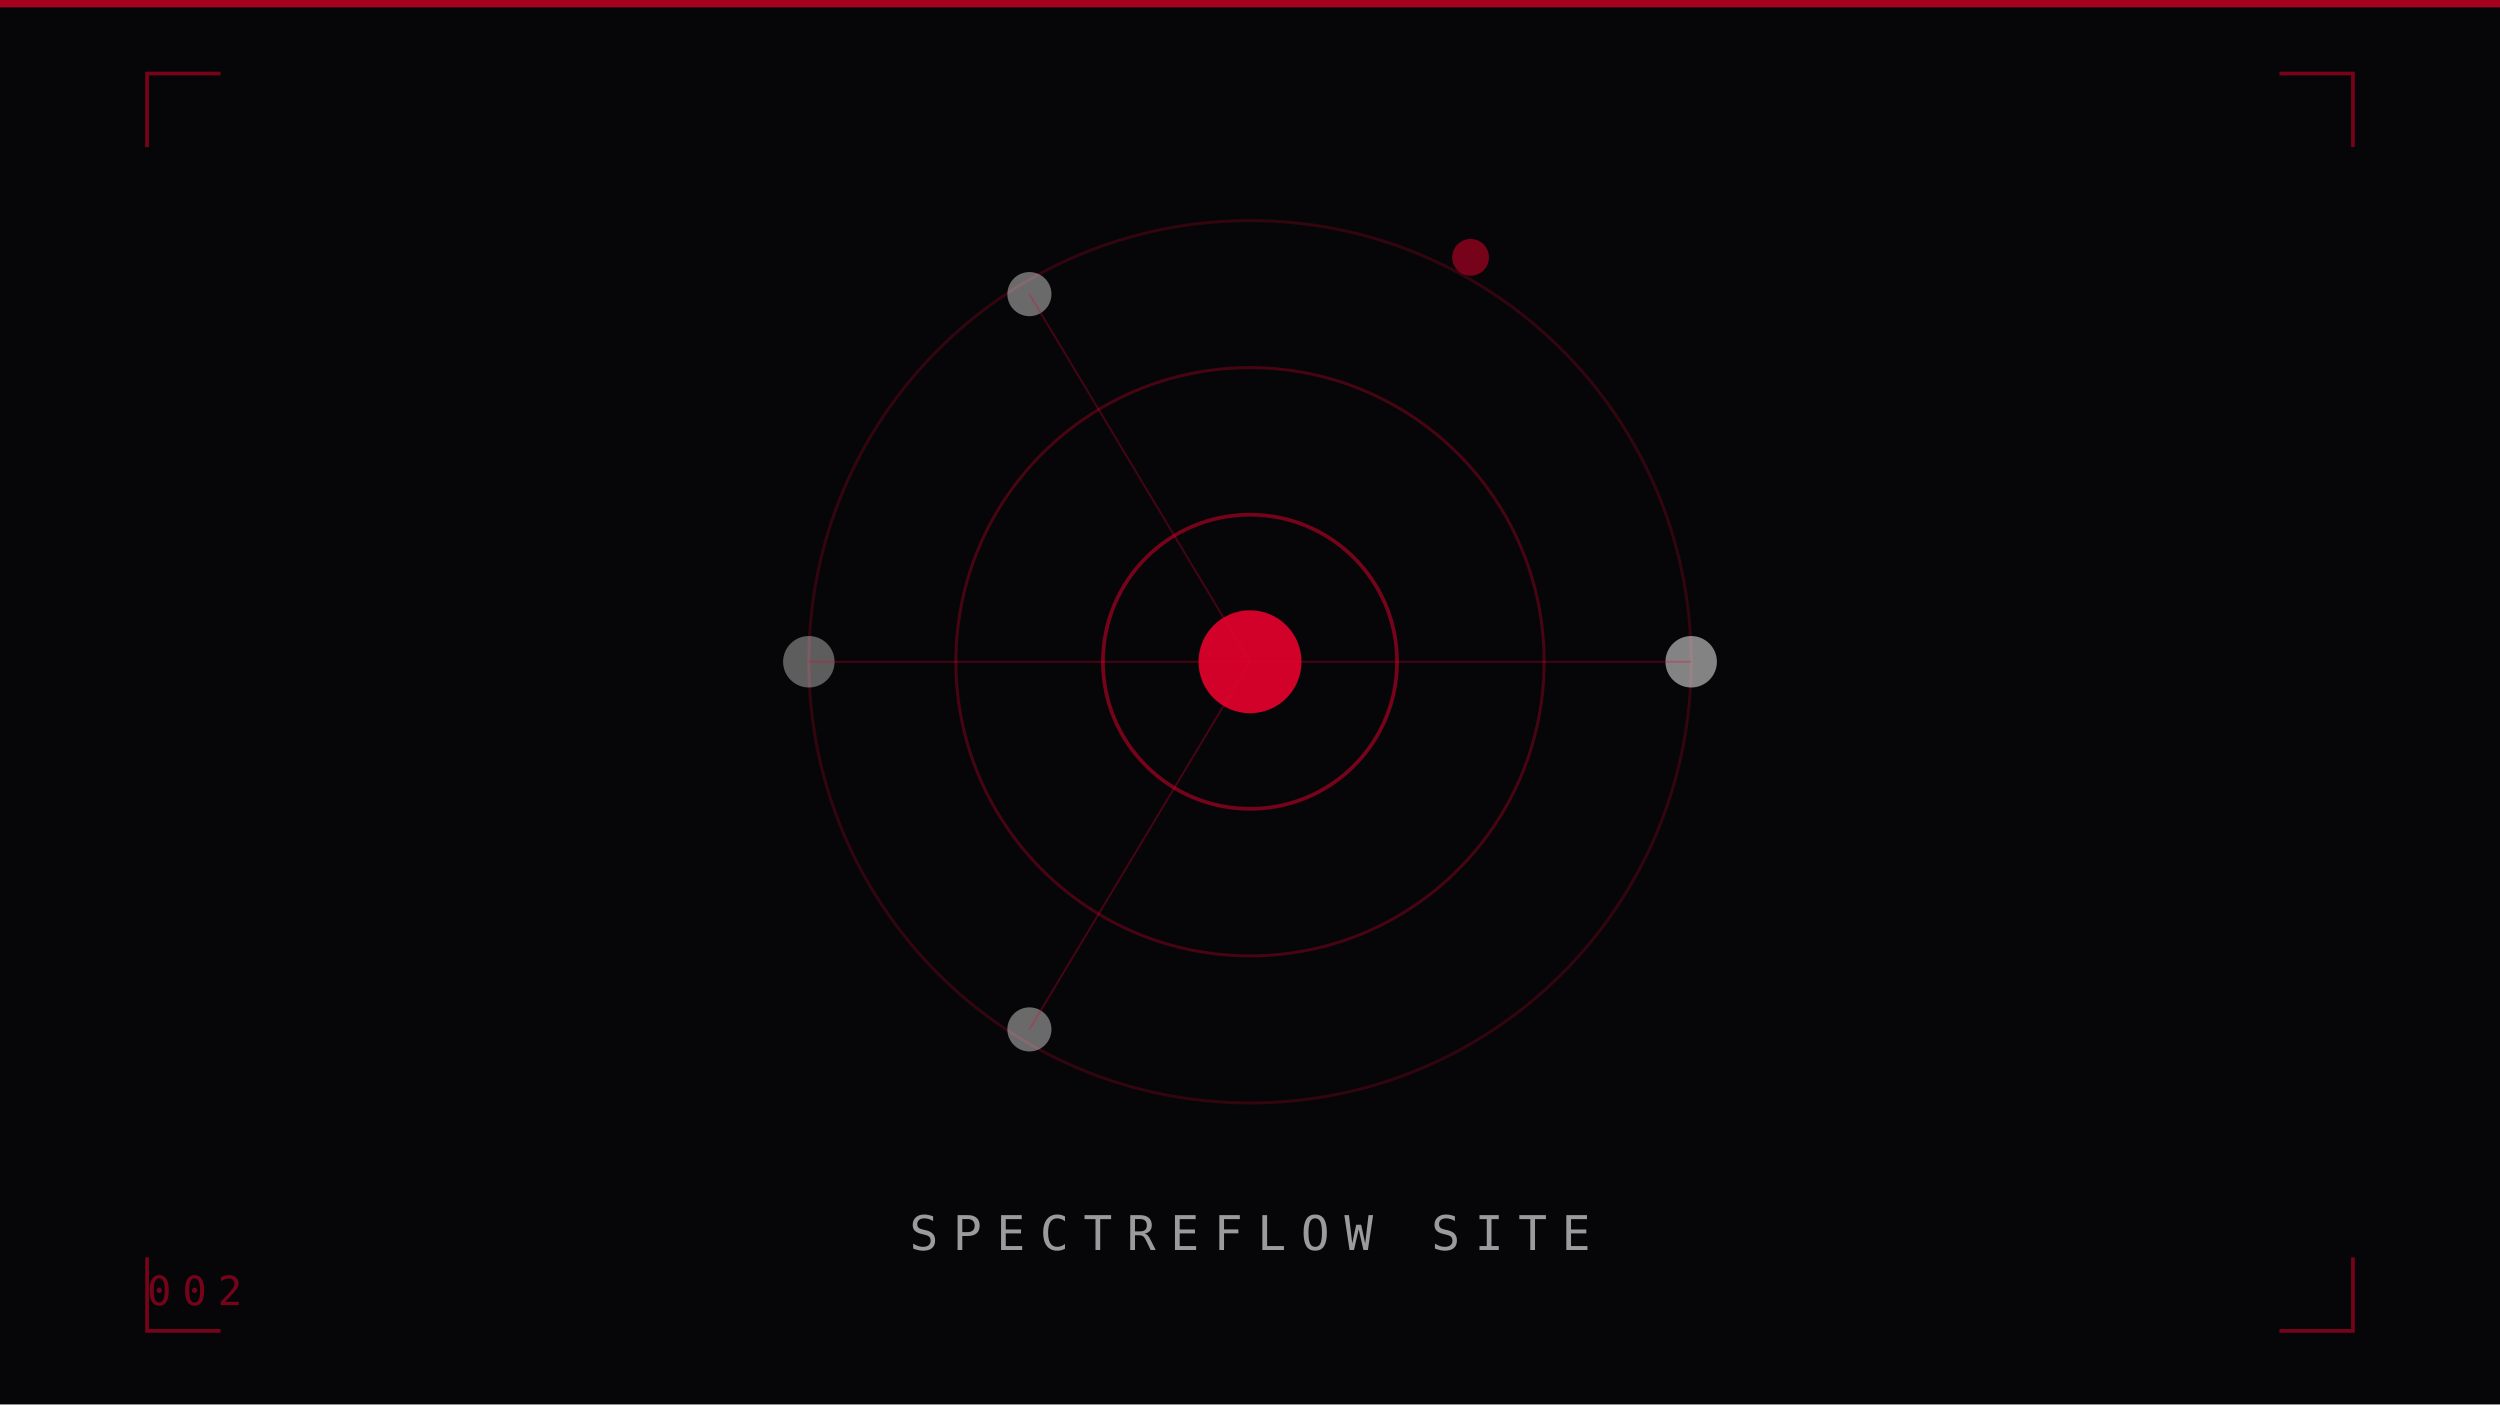
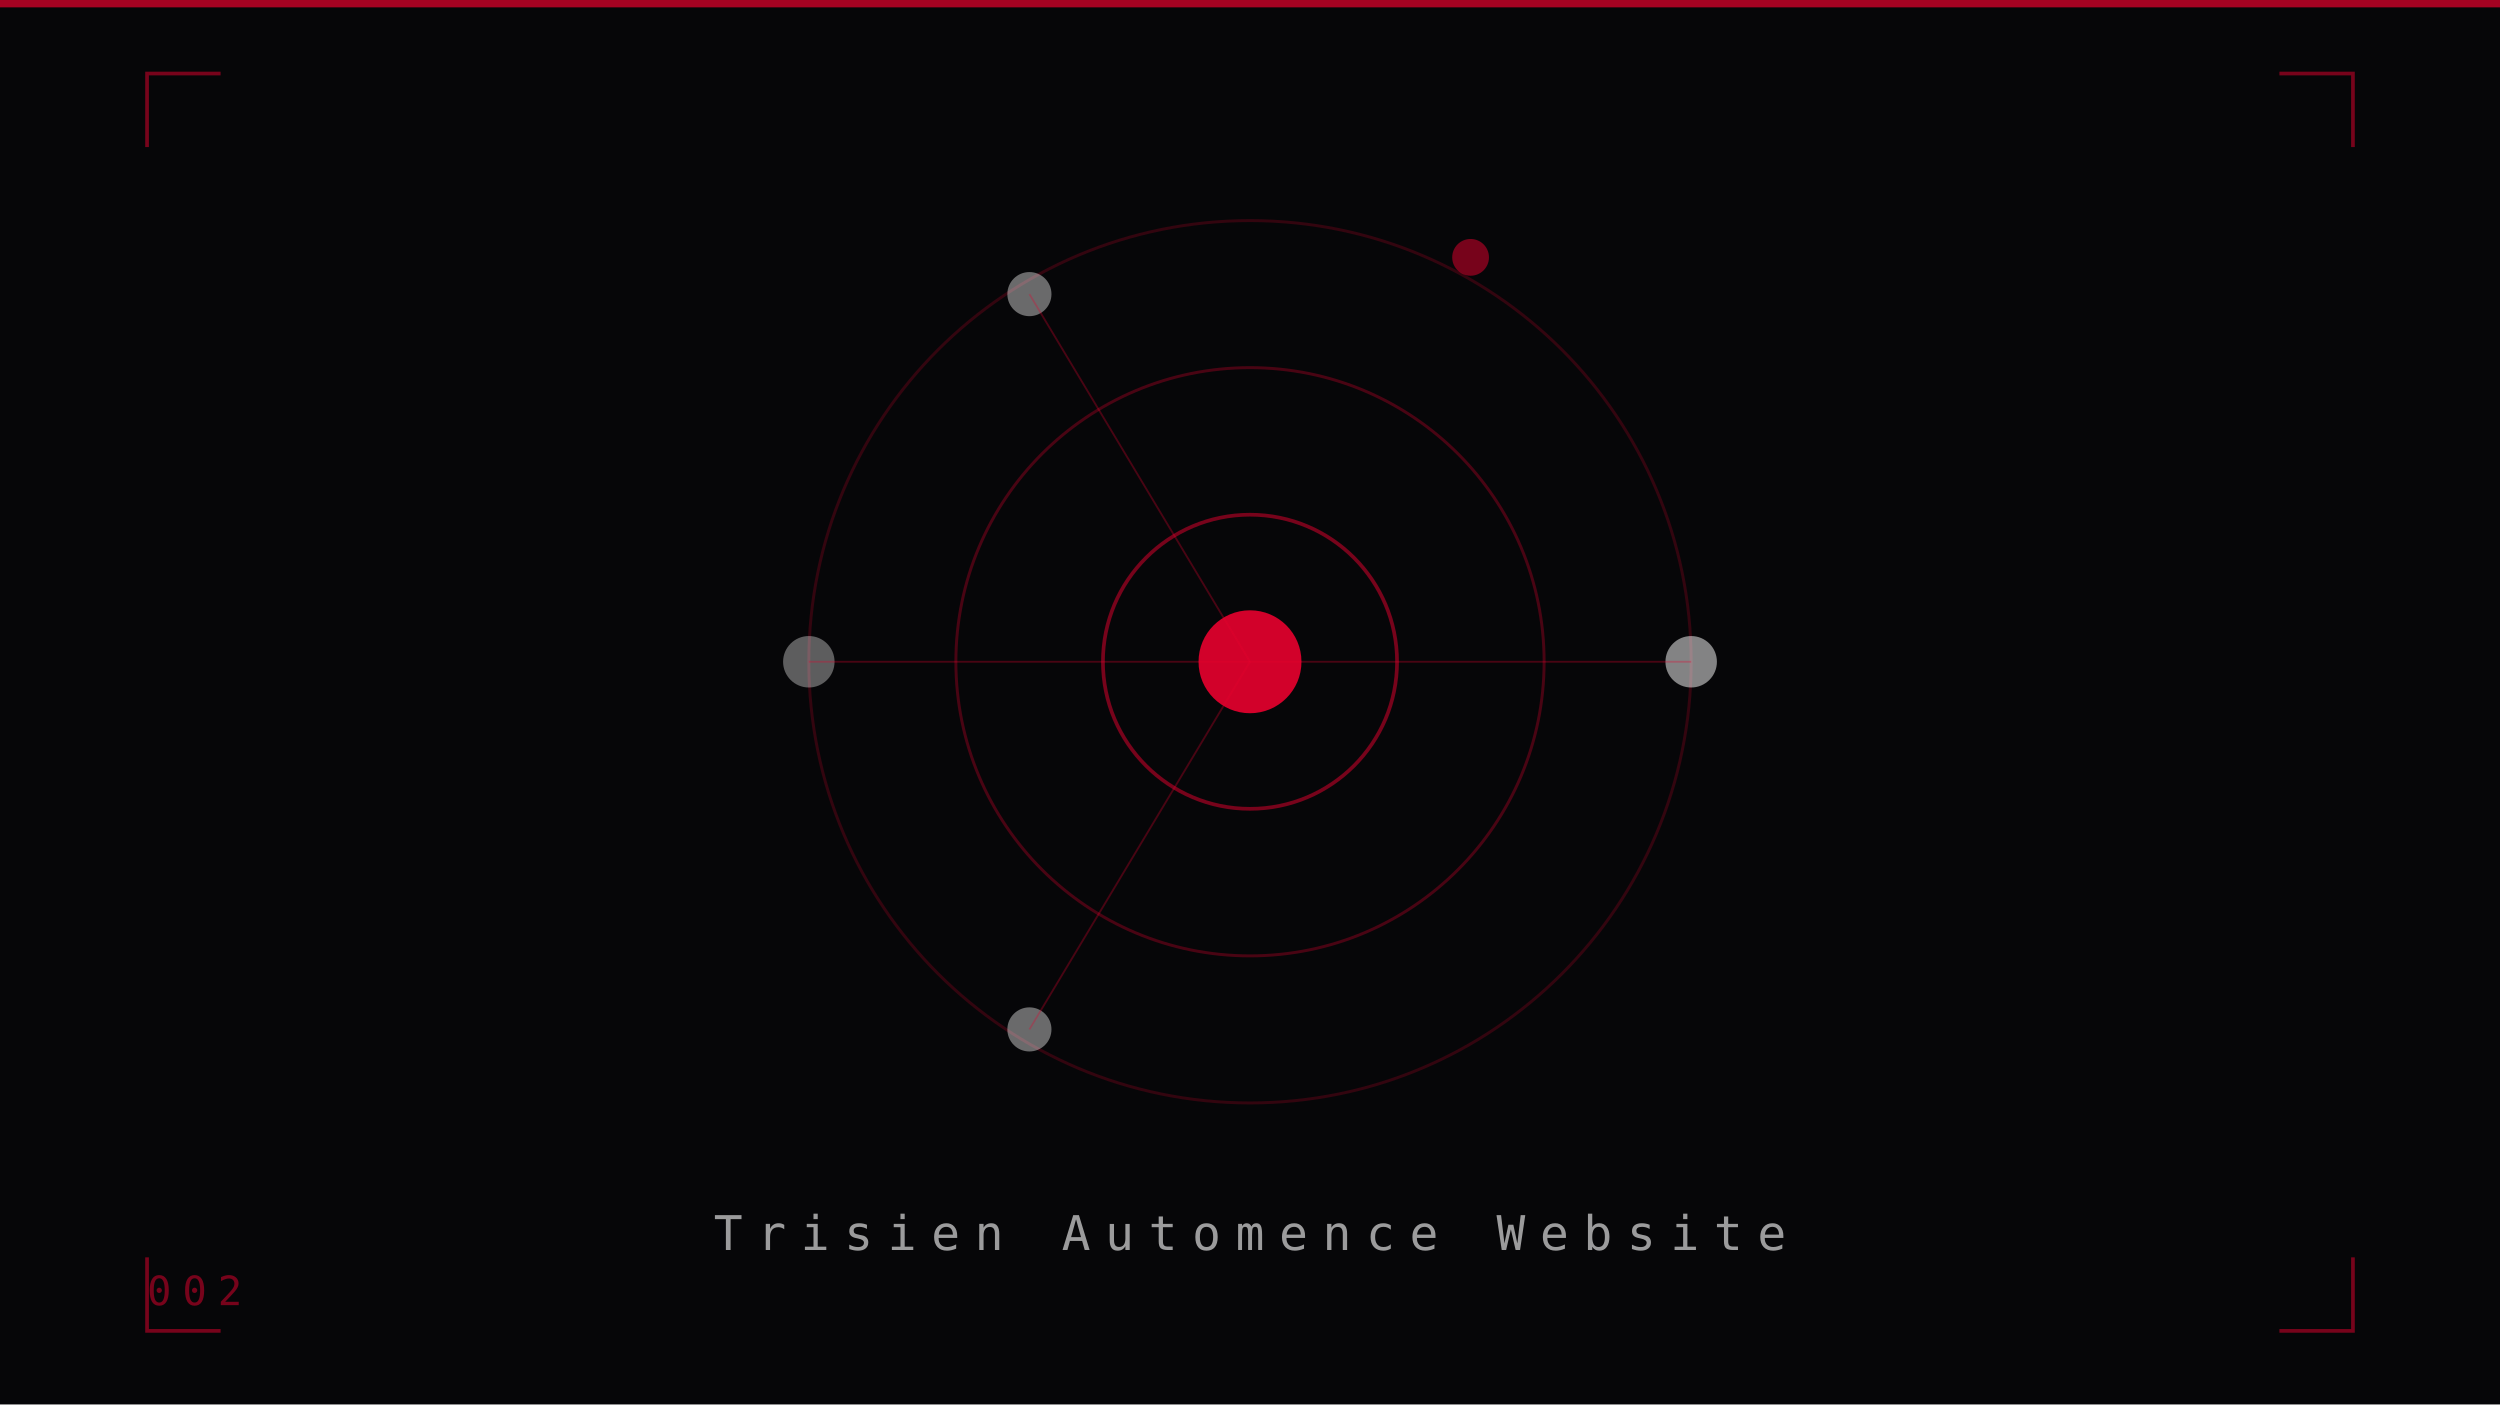
<svg xmlns="http://www.w3.org/2000/svg" width="100%" viewBox="0 0 680 382" role="img">
  <rect width="680" height="382" fill="#060608" />
  <rect x="0" y="0" width="680" height="2" fill="#E8002D" opacity="0.7" />
  <circle cx="340" cy="180" r="120" fill="none" stroke="#E8002D" stroke-width="0.8" opacity="0.2" />
  <circle cx="340" cy="180" r="80" fill="none" stroke="#E8002D" stroke-width="0.8" opacity="0.3" />
  <circle cx="340" cy="180" r="40" fill="none" stroke="#E8002D" stroke-width="1" opacity="0.5" />
  <circle cx="340" cy="180" r="14" fill="#E8002D" opacity="0.9" />
  <circle cx="460" cy="180" r="7" fill="#ffffff" opacity="0.5" />
  <circle cx="280" cy="80" r="6" fill="#ffffff" opacity="0.4" />
  <circle cx="280" cy="280" r="6" fill="#ffffff" opacity="0.4" />
  <circle cx="400" cy="70" r="5" fill="#E8002D" opacity="0.5" />
  <circle cx="220" cy="180" r="7" fill="#ffffff" opacity="0.35" />
  <line x1="340" y1="180" x2="460" y2="180" stroke="#E8002D" stroke-width="0.5" opacity="0.3" />
  <line x1="340" y1="180" x2="280" y2="80" stroke="#E8002D" stroke-width="0.5" opacity="0.3" />
  <line x1="340" y1="180" x2="280" y2="280" stroke="#E8002D" stroke-width="0.5" opacity="0.3" />
  <line x1="340" y1="180" x2="220" y2="180" stroke="#E8002D" stroke-width="0.5" opacity="0.3" />
  <path d="M40,40 L40,20 L60,20" fill="none" stroke="#E8002D" stroke-width="1" opacity="0.5" />
  <path d="M640,40 L640,20 L620,20" fill="none" stroke="#E8002D" stroke-width="1" opacity="0.5" />
  <path d="M40,342 L40,362 L60,362" fill="none" stroke="#E8002D" stroke-width="1" opacity="0.5" />
  <path d="M640,342 L640,362 L620,362" fill="none" stroke="#E8002D" stroke-width="1" opacity="0.5" />
  <text x="40" y="355" font-family="'JetBrains Mono', monospace" font-size="11" fill="#E8002D" opacity="0.5" letter-spacing="3">002</text>
-   <text x="340" y="340" text-anchor="middle" font-family="'JetBrains Mono', monospace" font-size="13" fill="#ffffff" opacity="0.6" letter-spacing="4">SPECTREFLOW SITE</text>
+   <text x="340" y="340" text-anchor="middle" font-family="'JetBrains Mono', monospace" font-size="13" fill="#ffffff" opacity="0.6" letter-spacing="4">Trisien Automence Website</text>
</svg>
